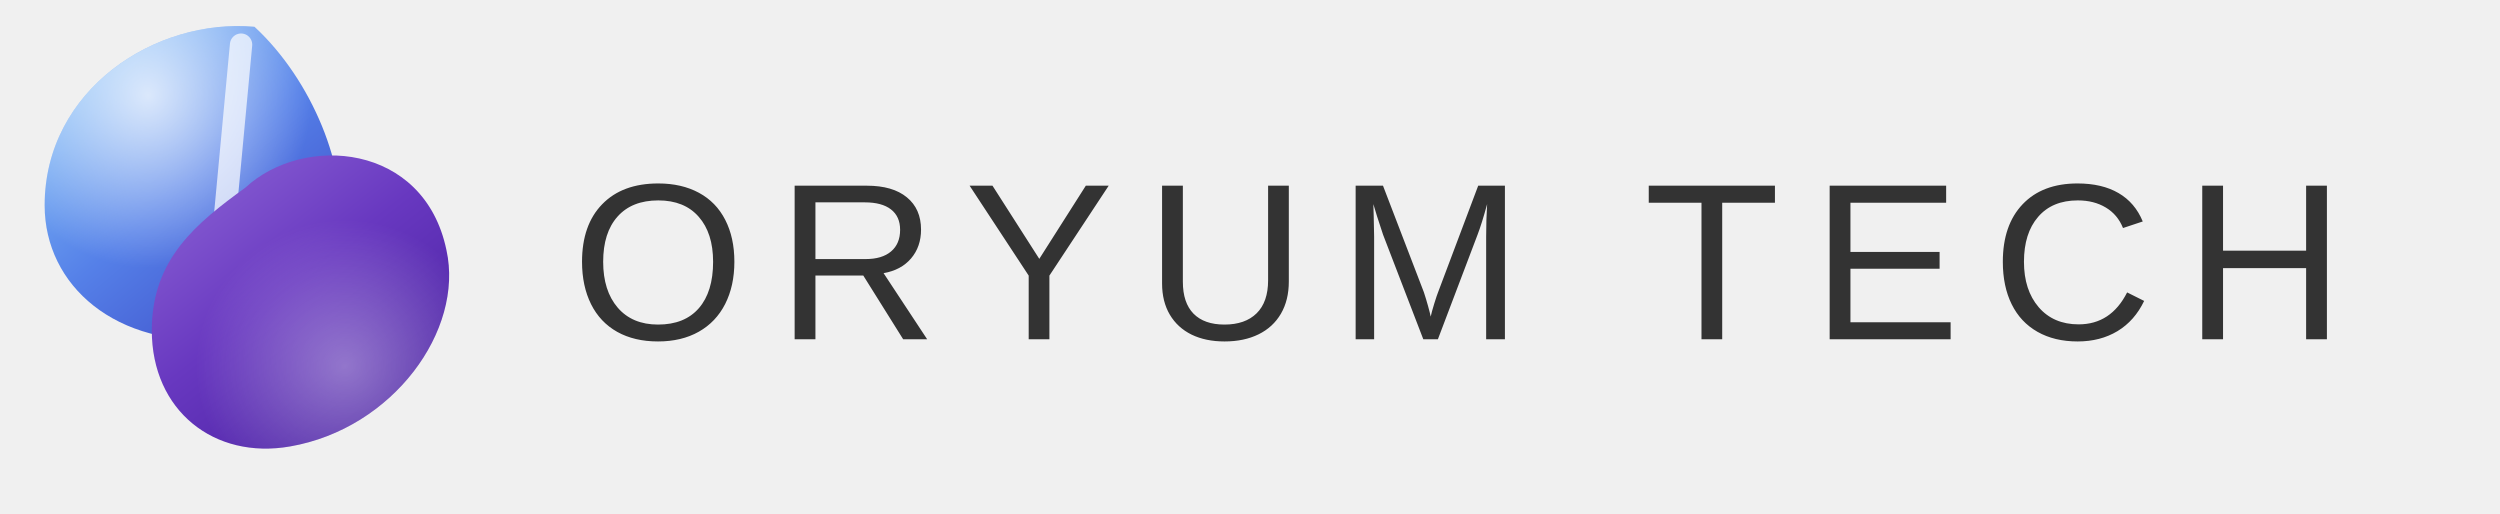
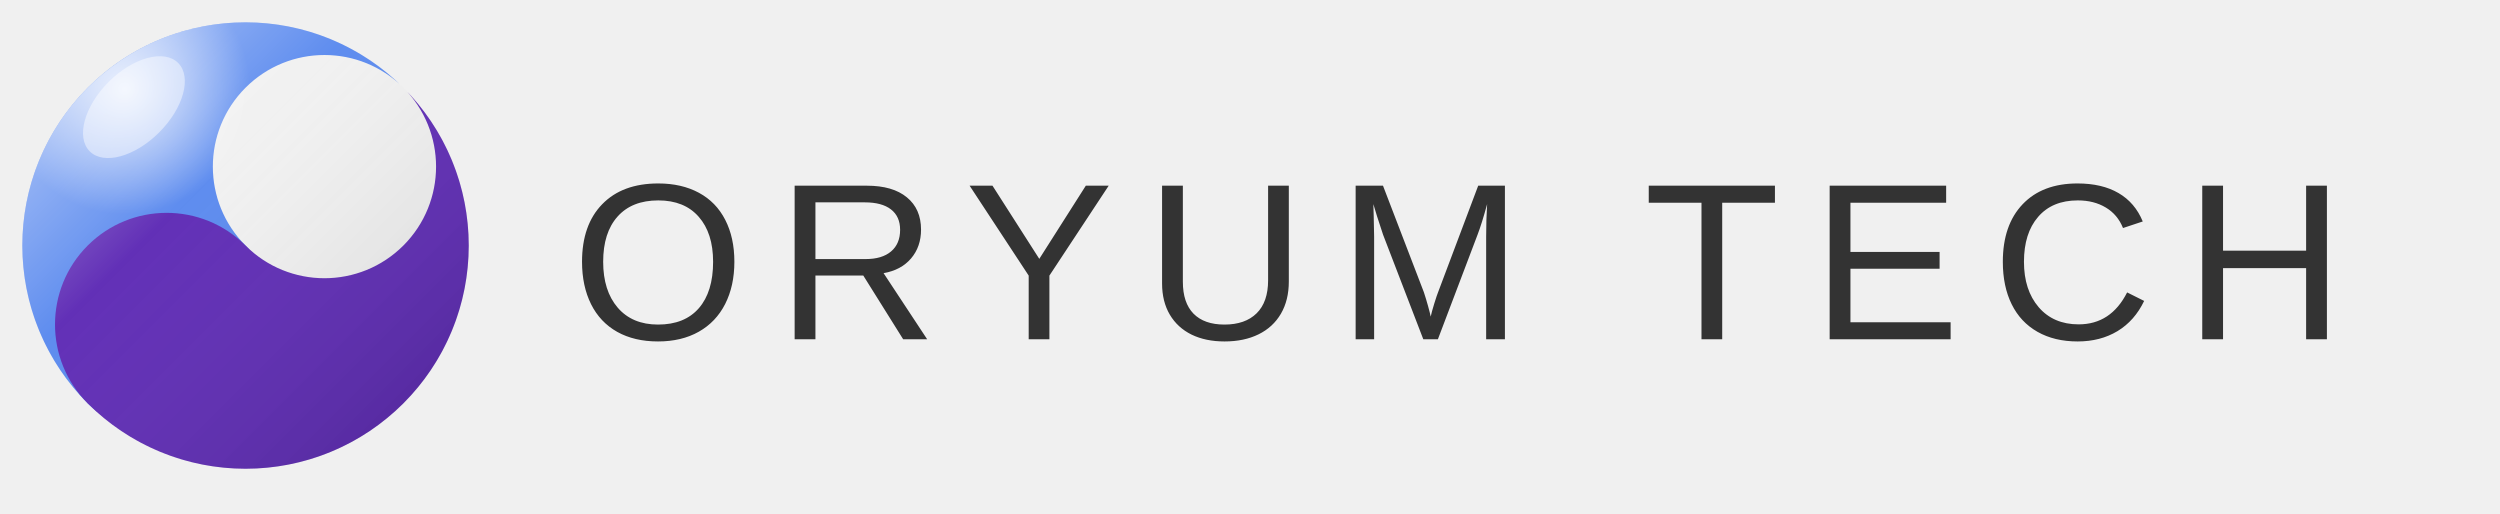
<svg xmlns="http://www.w3.org/2000/svg" viewBox="0 0 560 115">
  <defs>
-     <linearGradient id="blueGrad" x1="20%" y1="0%" x2="100%" y2="100%">
-       <stop offset="0%" stop-color="#82C0F8" />
-       <stop offset="45%" stop-color="#5580E8" />
-       <stop offset="100%" stop-color="#3840C0" />
+     <linearGradient id="light3d" x1="5" y1="5" x2="105" y2="105" gradientUnits="userSpaceOnUse">
+       <stop offset="0%" stop-color="white" stop-opacity="0.62" />
+       <stop offset="38%" stop-color="white" stop-opacity="0.04" />
+       <stop offset="100%" stop-color="black" stop-opacity="0.18" />
    </linearGradient>
-     <linearGradient id="purpleGrad" x1="0%" y1="0%" x2="80%" y2="100%">
-       <stop offset="0%" stop-color="#9068D8" />
-       <stop offset="50%" stop-color="#6838C0" />
-       <stop offset="100%" stop-color="#4820A0" />
-     </linearGradient>
-     <radialGradient id="shine1" cx="35%" cy="22%" r="55%">
-       <stop offset="0%" stop-color="white" stop-opacity="0.75" />
+     <radialGradient id="shine" cx="28" cy="20" r="28" gradientUnits="userSpaceOnUse">
+       <stop offset="0%" stop-color="white" stop-opacity="0.82" />
      <stop offset="100%" stop-color="white" stop-opacity="0" />
    </radialGradient>
-     <radialGradient id="shine2" cx="65%" cy="72%" r="50%">
-       <stop offset="0%" stop-color="white" stop-opacity="0.35" />
-       <stop offset="100%" stop-color="white" stop-opacity="0" />
-     </radialGradient>
+     <clipPath id="iconClip">
+       <circle cx="55" cy="55" r="50" />
+     </clipPath>
  </defs>
-   <path d="M57 6 C35 4,10 20,10 46 C10 64,26 78,50 76 C64 75,74 65,76 52 C78 38,70 18,57 6Z" fill="url(#blueGrad)" />
-   <path d="M57 6 C35 4,10 20,10 46 C10 64,26 78,50 76 C64 75,74 65,76 52 C78 38,70 18,57 6Z" fill="url(#shine1)" />
-   <line x1="54" y1="10" x2="48" y2="74" stroke="white" stroke-width="5" stroke-linecap="round" opacity="0.7" />
-   <path d="M55 42 C68 30,95 32,100 56 C104 74,88 96,65 100 C48 103,34 92,34 74 C34 58,44 50,55 42Z" fill="url(#purpleGrad)" />
-   <path d="M55 42 C68 30,95 32,100 56 C104 74,88 96,65 100 C48 103,34 92,34 74 C34 58,44 50,55 42Z" fill="url(#shine2)" />
+   <g clip-path="url(#iconClip)">
+     <g transform="rotate(45, 55, 55)">
+       <path d="M 55 5                A 50 50 0 0 0 55 105                A 25 25 0 0 0 55 55                A 25 25 0 0 1 55 5 Z" fill="#5888EE" />
+       <path d="M 55 5                A 50 50 0 0 1 55 105                A 25 25 0 0 1 55 55                A 25 25 0 0 0 55 5 Z" fill="#5C28B4" />
+     </g>
+     <rect x="5" y="5" width="100" height="100" fill="url(#light3d)" />
+     <circle cx="55" cy="55" r="50" fill="url(#shine)" />
+     <ellipse cx="30" cy="24" rx="14" ry="8" transform="rotate(-45, 30, 24)" fill="white" opacity="0.45" />
+   </g>
  <text x="128" y="76" font-family="'Helvetica Neue','Arial',sans-serif" font-size="50" font-weight="300" fill="#333333" letter-spacing="7">ORYUM TECH</text>
</svg>
